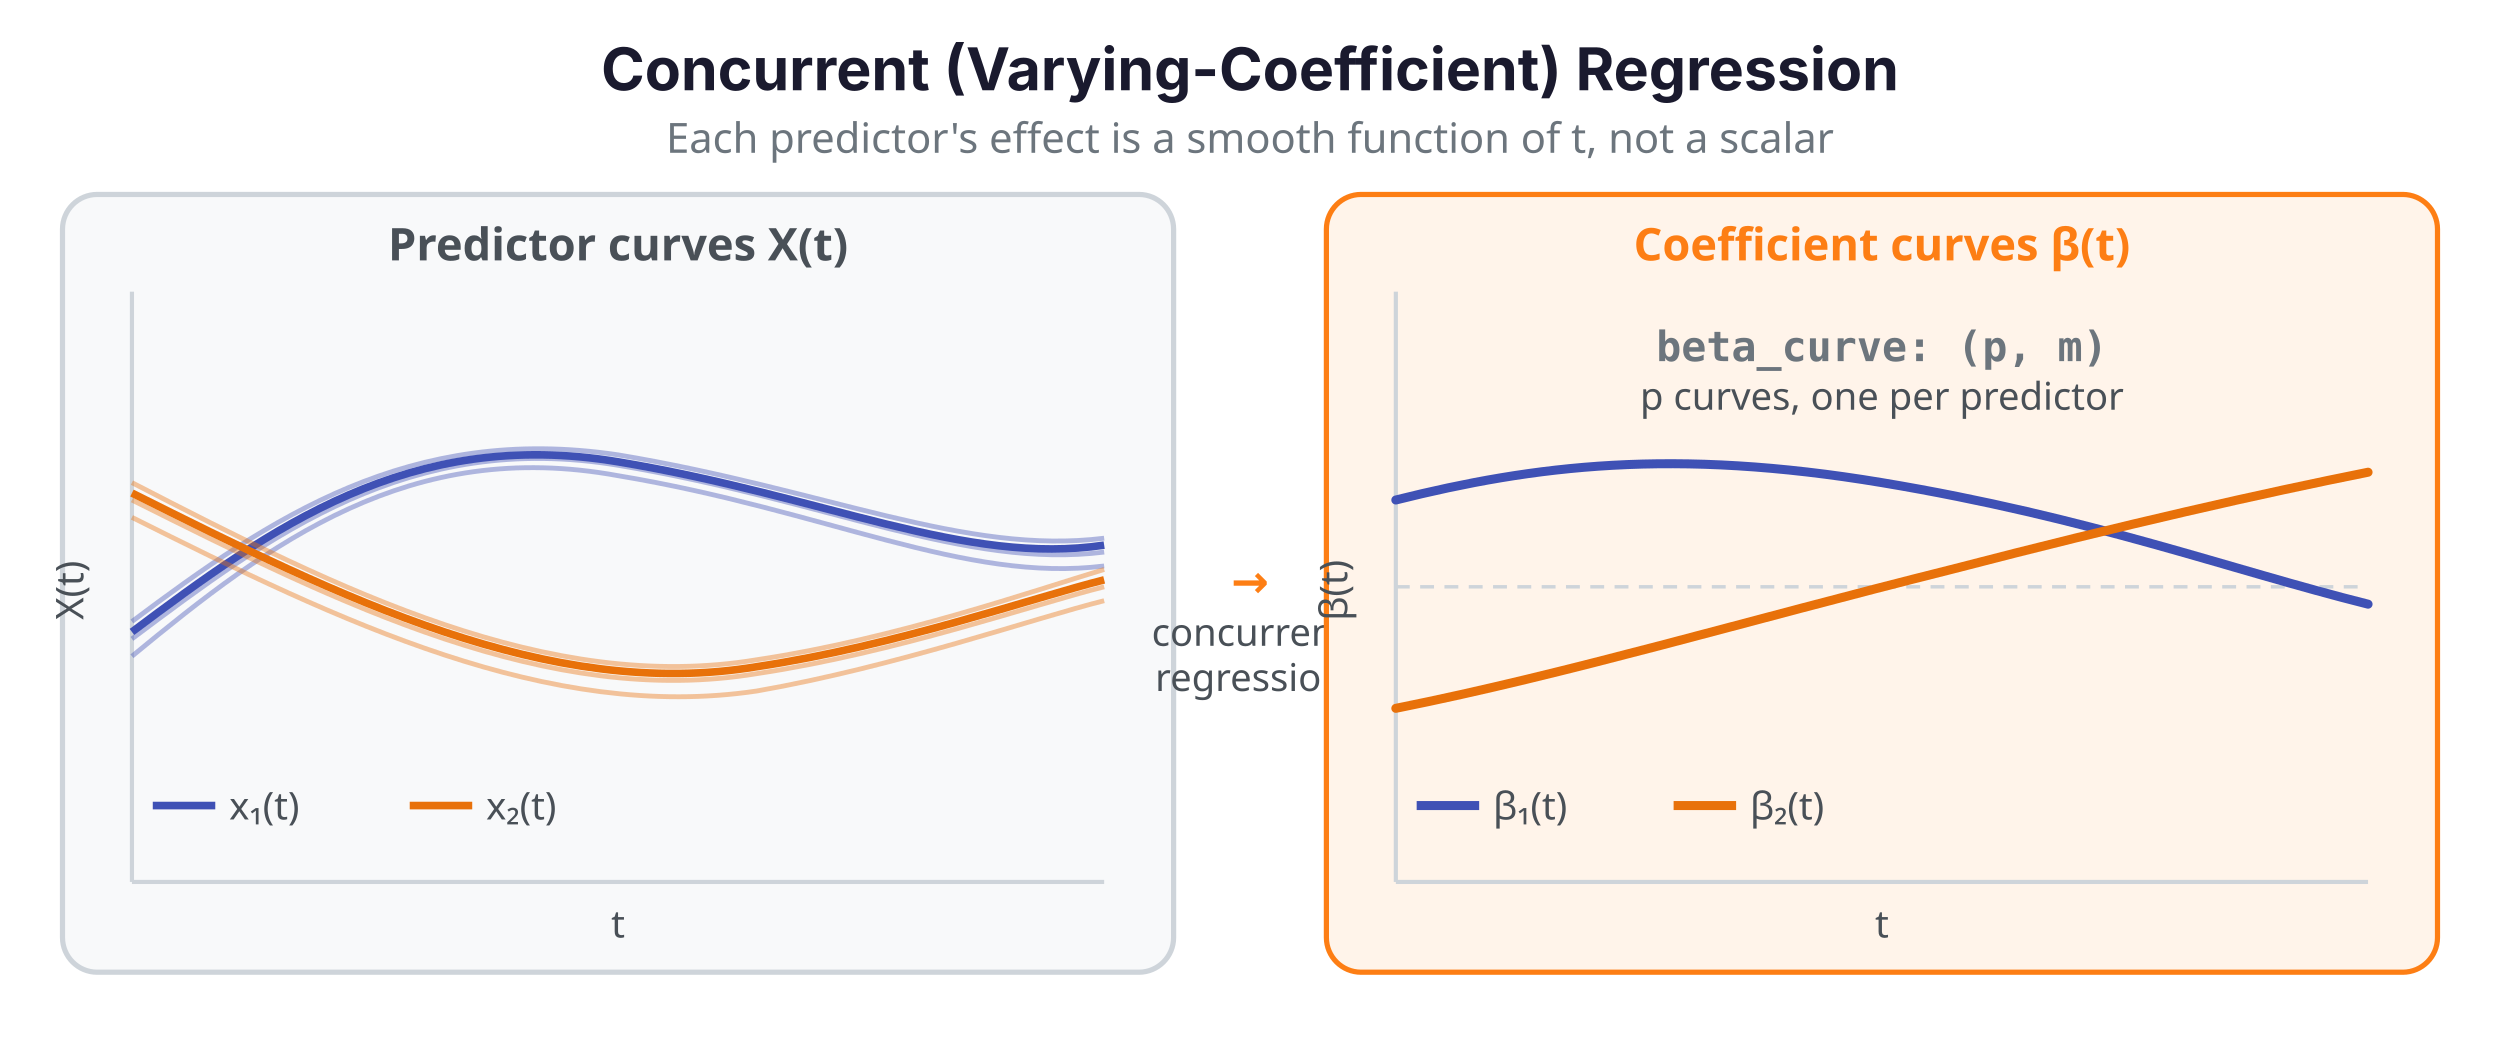
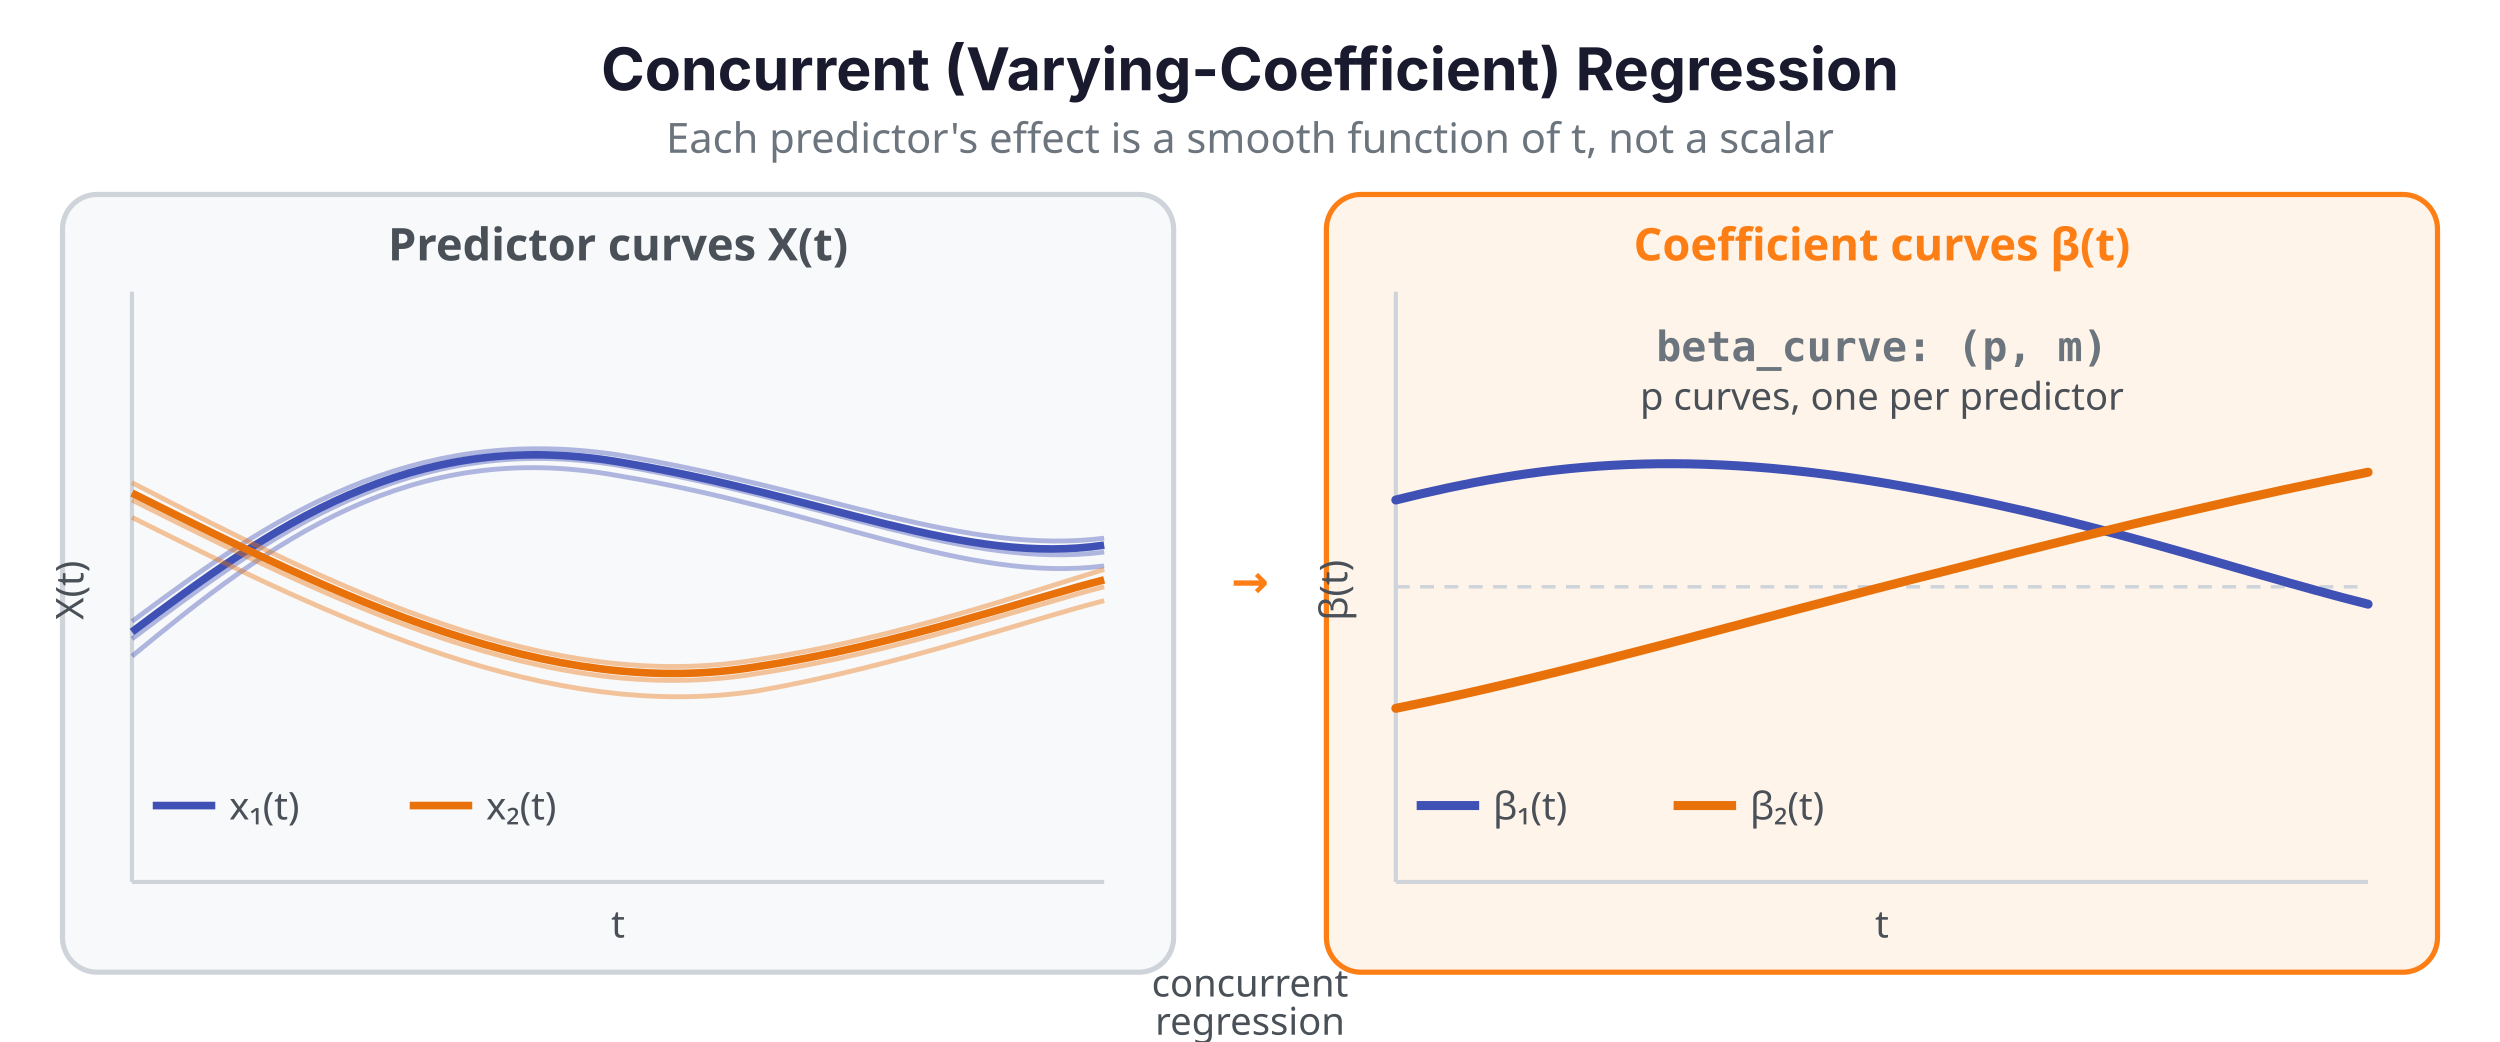
- <svg xmlns="http://www.w3.org/2000/svg" viewBox="0 0 720 300" fill="none" role="img" aria-label="Concurrent (Varying-Coefficient) Regression — predictor curves and their time-varying coefficient curves">
+ <svg xmlns="http://www.w3.org/2000/svg" viewBox="0 0 720 300" fill="none" role="img" aria-label="Concurrent (Varying-Coefficient) Regression" aria-labelledby="concurrent-regression-title concurrent-regression-desc">
  <style>
    .ttl{font:700 17px system-ui,-apple-system,sans-serif;fill:#1a1a2e}
    .sub{font:400 12px system-ui,sans-serif;fill:#6c757d}
    .lab{font:700 13px system-ui,sans-serif}
    .sm{font:400 11px system-ui,sans-serif;fill:#495057}
    .mono{font:600 12px ui-monospace,monospace}
  </style>
  <text class="ttl" x="360" y="26" text-anchor="middle">Concurrent (Varying-Coefficient) Regression</text>
  <text class="sub" x="360" y="44" text-anchor="middle">Each predictor's effect is a smooth function of t, not a scalar</text>
  <rect x="18" y="56" width="320" height="224" rx="10" fill="#f8f9fa" stroke="#ced4da" stroke-width="1.5" />
  <text class="lab" x="178" y="75" text-anchor="middle" fill="#495057">Predictor curves X(t)</text>
  <g transform="translate(38,84)">
    <line x1="0" y1="170" x2="280" y2="170" stroke="#ced4da" stroke-width="1.2" />
    <line x1="0" y1="0" x2="0" y2="170" stroke="#ced4da" stroke-width="1.2" />
    <text class="sm" x="140" y="186" text-anchor="middle">t</text>
    <text class="sm" x="-14" y="86" text-anchor="middle" transform="rotate(-90,-14,86)">X(t)</text>
    <path d="M0 100 C40 70 80 40 140 50 C200 60 240 80 280 75" stroke="#3f51b5" stroke-width="1.4" opacity="0.4" />
    <path d="M0 105 C40 72 80 42 140 53 C200 63 240 84 280 79" stroke="#3f51b5" stroke-width="1.4" opacity="0.4" />
    <path d="M0 95 C40 65 80 38 140 47 C200 57 240 76 280 71" stroke="#3f51b5" stroke-width="1.4" opacity="0.4" />
    <path d="M0 98 C40 68 80 39 140 49 C200 59 240 79 280 73" stroke="#3f51b5" stroke-width="2.2" />
    <path d="M0 60 C60 90 120 120 180 110 C220 104 260 90 280 85" stroke="#e8710a" stroke-width="1.4" opacity="0.4" />
    <path d="M0 55 C60 86 120 116 180 106 C220 100 260 86 280 80" stroke="#e8710a" stroke-width="1.4" opacity="0.4" />
    <path d="M0 65 C60 95 120 124 180 115 C220 108 260 94 280 89" stroke="#e8710a" stroke-width="1.4" opacity="0.4" />
    <path d="M0 58 C60 88 120 118 180 108 C220 102 260 88 280 83" stroke="#e8710a" stroke-width="2.2" />
    <line x1="6" y1="148" x2="24" y2="148" stroke="#3f51b5" stroke-width="2.2" />
    <text class="sm" x="28" y="152" fill="#3f51b5">x₁(t)</text>
    <line x1="80" y1="148" x2="98" y2="148" stroke="#e8710a" stroke-width="2.2" />
    <text class="sm" x="102" y="152" fill="#e8710a">x₂(t)</text>
  </g>
  <text class="lab" x="360" y="172" text-anchor="middle" fill="#fd7e14">→</text>
-   <text class="sm" x="360" y="186" text-anchor="middle">concurrent</text>
-   <text class="sm" x="360" y="199" text-anchor="middle">regression</text>
+   <text class="sm" x="360" y="287" text-anchor="middle" font-size="9">concurrent</text>
+   <text class="sm" x="360" y="298" text-anchor="middle" font-size="9">regression</text>
  <rect x="382" y="56" width="320" height="224" rx="10" fill="#fff4ea" stroke="#fd7e14" stroke-width="1.5" />
  <text class="lab" x="542" y="75" text-anchor="middle" fill="#fd7e14">Coefficient curves β(t)</text>
  <g transform="translate(402,84)">
    <line x1="0" y1="170" x2="280" y2="170" stroke="#ced4da" stroke-width="1.2" />
    <line x1="0" y1="0" x2="0" y2="170" stroke="#ced4da" stroke-width="1.2" />
    <line x1="0" y1="85" x2="280" y2="85" stroke="#ced4da" stroke-width="1.0" stroke-dasharray="4 3" />
    <text class="sm" x="140" y="186" text-anchor="middle">t</text>
    <text class="sm" x="-14" y="86" text-anchor="middle" transform="rotate(-90,-14,86)">β(t)</text>
    <path d="M0 60 C40 50 80 45 140 55 C200 65 240 80 280 90" stroke="#3f51b5" stroke-width="2.6" stroke-linecap="round" />
    <path d="M0 120 C50 110 100 95 160 80 C210 67 250 58 280 52" stroke="#e8710a" stroke-width="2.6" stroke-linecap="round" />
    <line x1="6" y1="148" x2="24" y2="148" stroke="#3f51b5" stroke-width="2.6" />
    <text class="sm" x="28" y="152" fill="#3f51b5">β₁(t)</text>
    <line x1="80" y1="148" x2="98" y2="148" stroke="#e8710a" stroke-width="2.6" />
    <text class="sm" x="102" y="152" fill="#e8710a">β₂(t)</text>
    <text class="mono" x="140" y="20" text-anchor="middle" fill="#6c757d" font-size="10">beta_curve: (p, m)</text>
    <text class="sm" x="140" y="34" text-anchor="middle">p curves, one per predictor</text>
  </g>
</svg>
